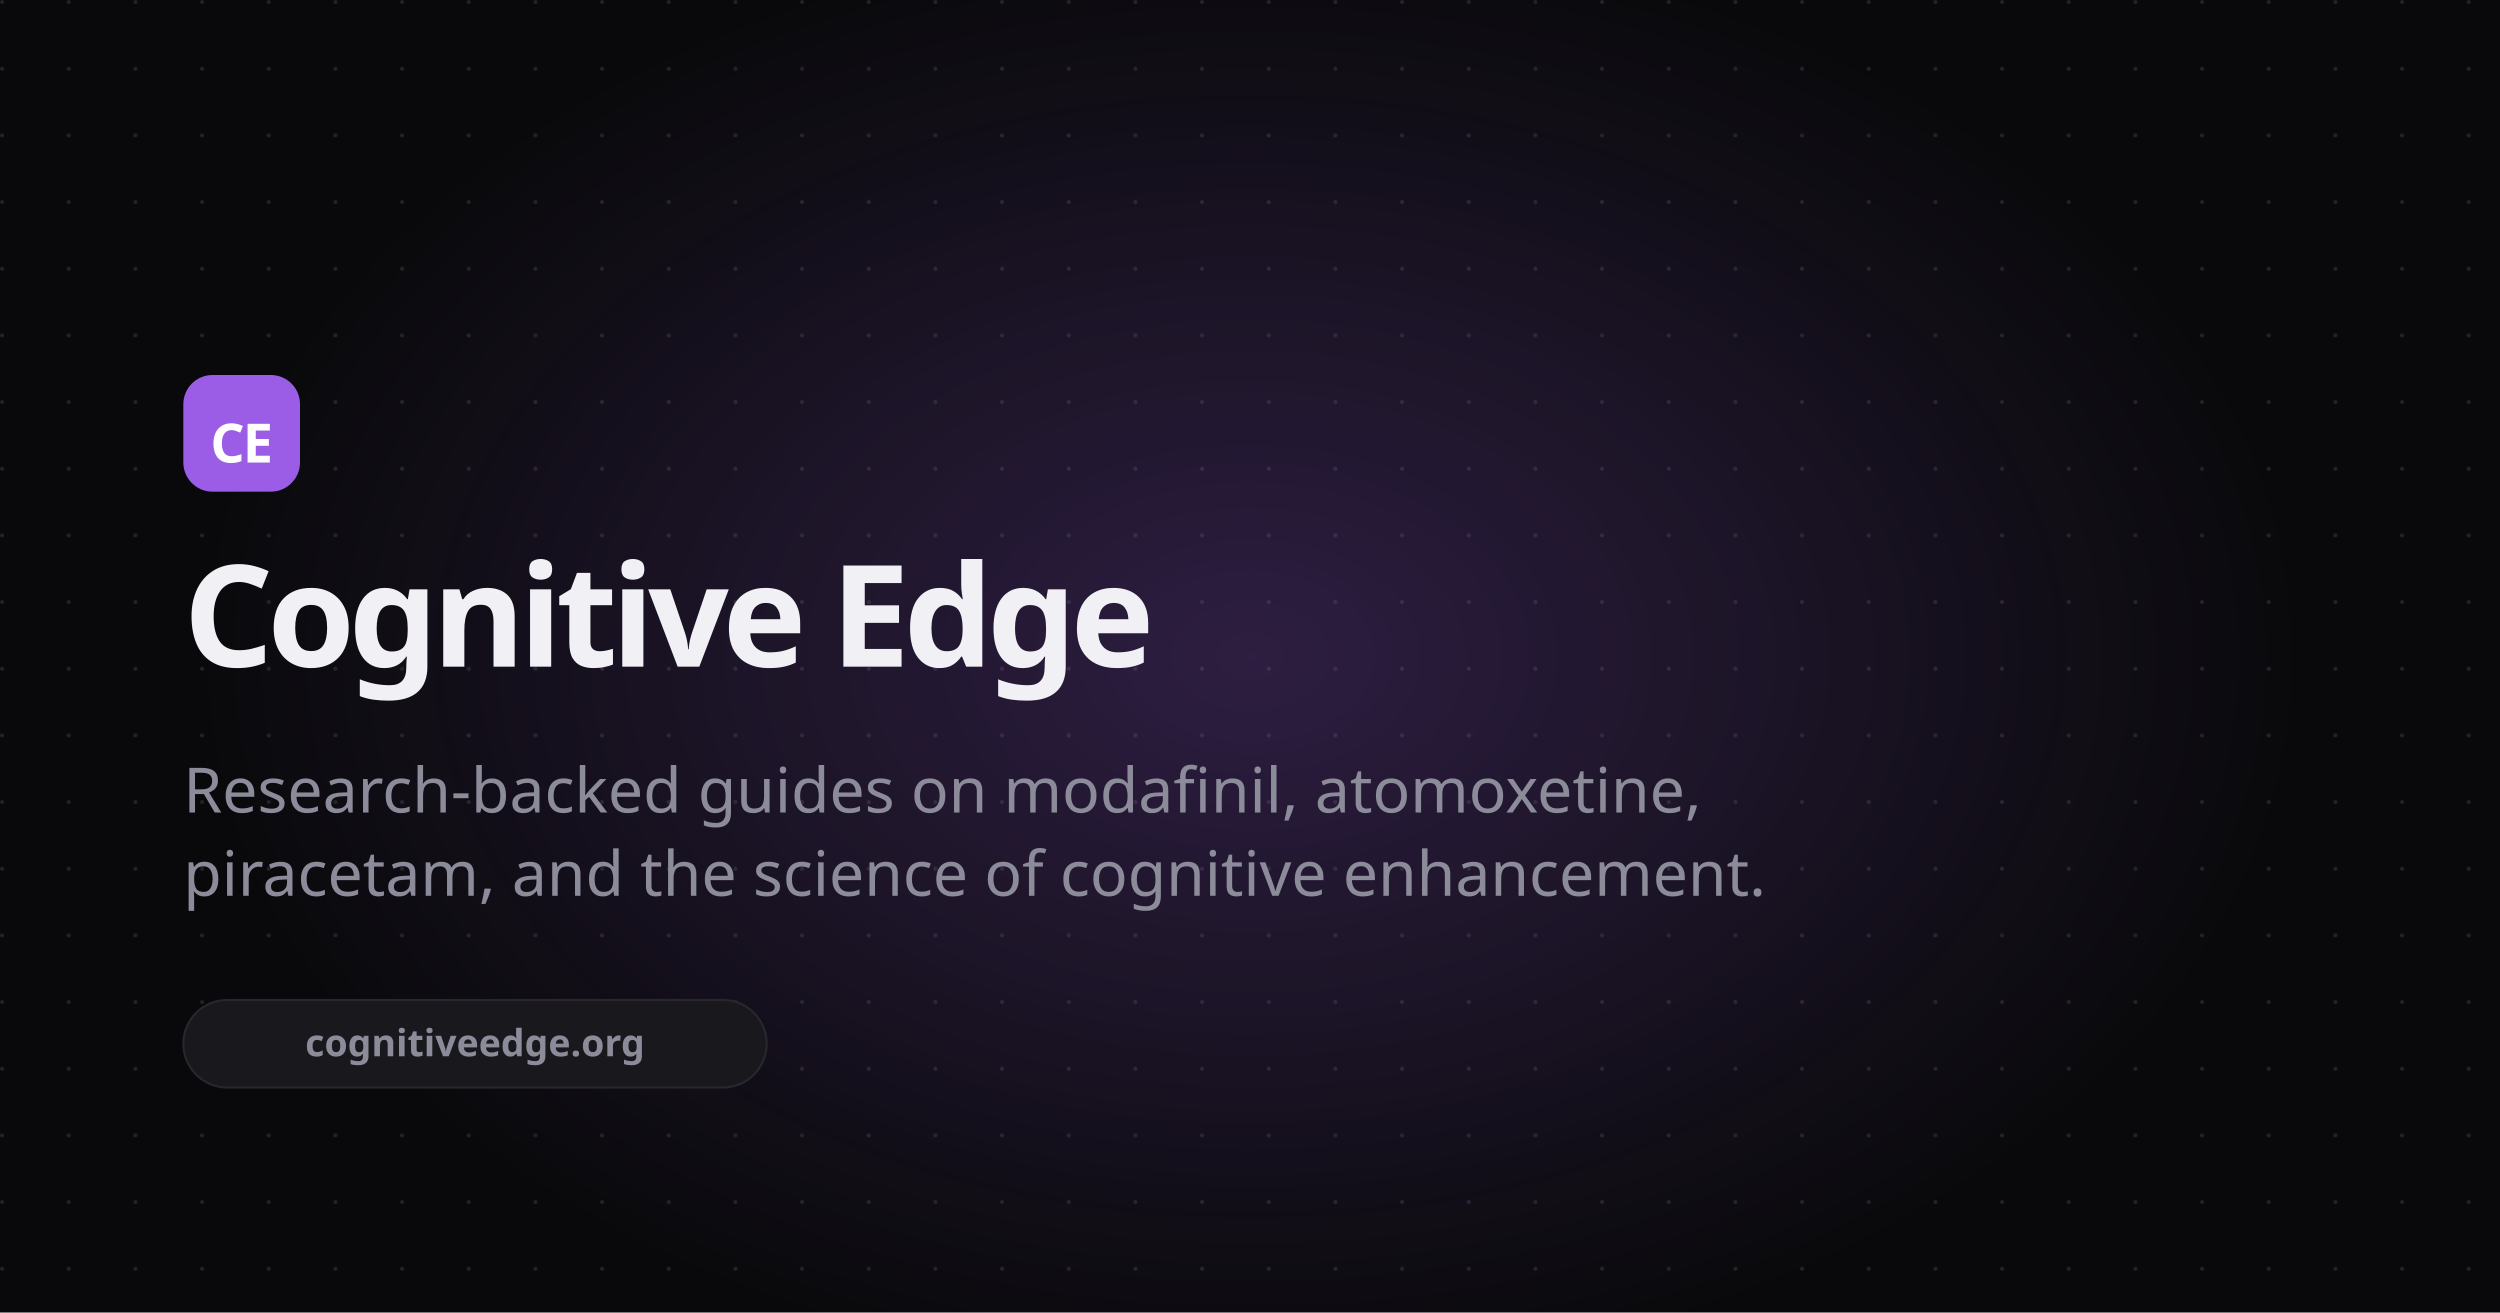
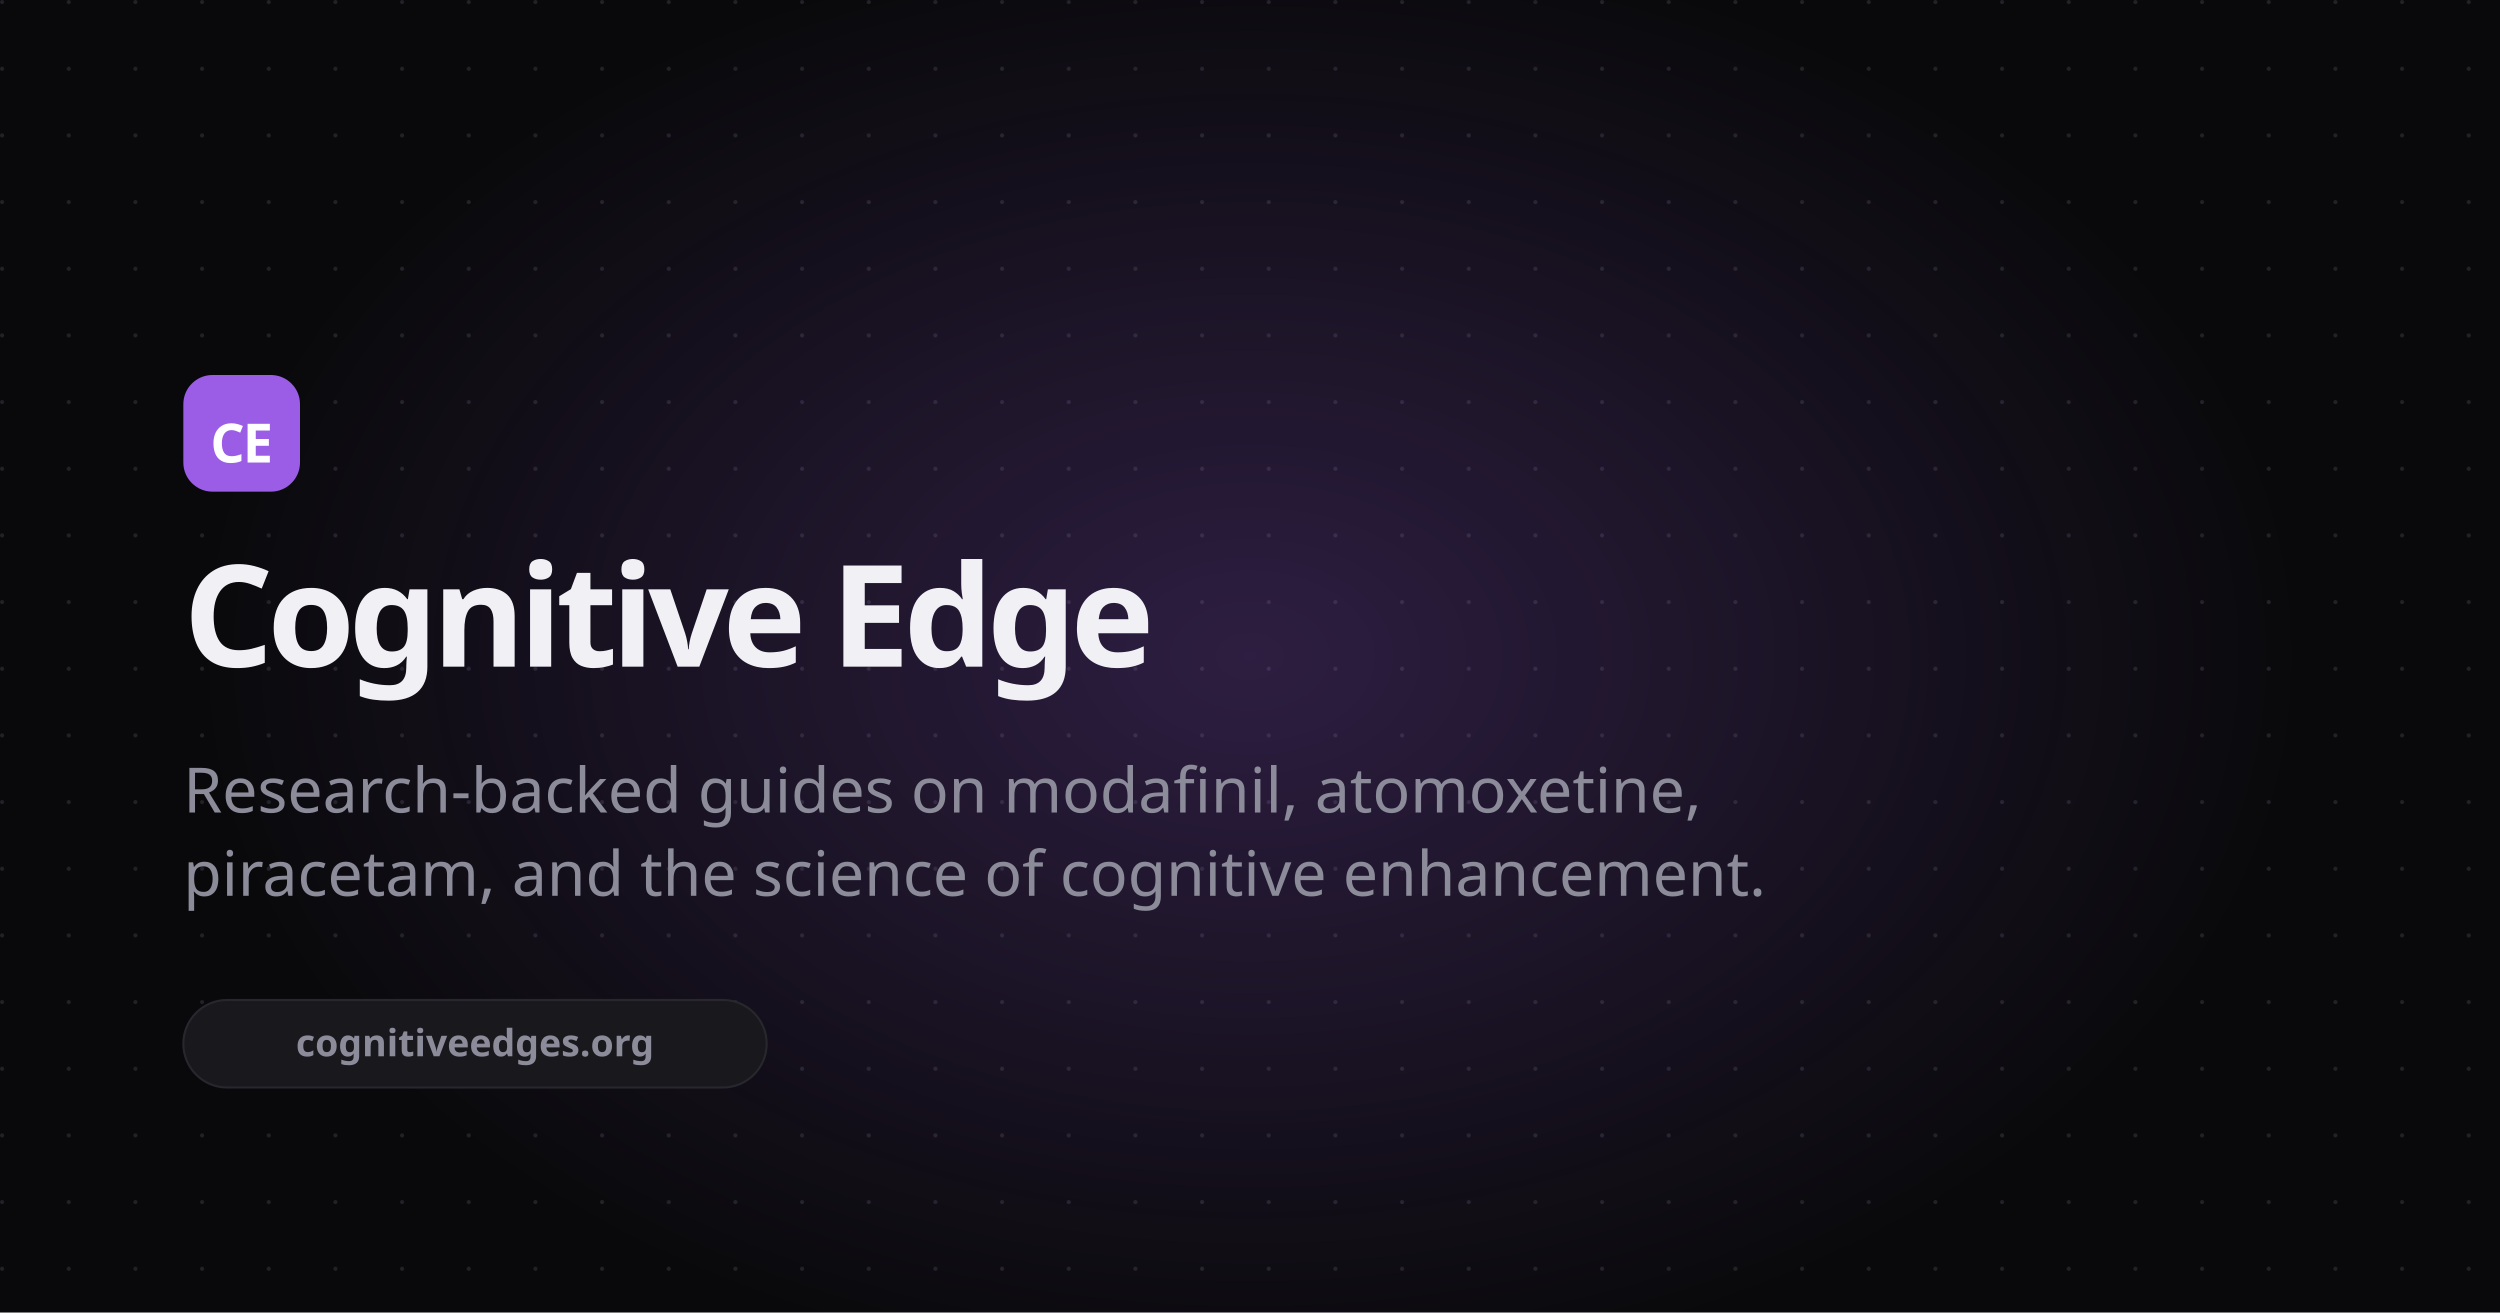
<svg xmlns="http://www.w3.org/2000/svg" viewBox="0 0 1200 630">
  <rect width="1200" height="630" fill="#09090b" />
  <defs>
    <pattern id="dots" x="0" y="0" width="32" height="32" patternUnits="userSpaceOnUse">
      <circle cx="1" cy="1" r="1" fill="#27272d" opacity="0.8" />
    </pattern>
    <radialGradient id="glow" cx="50%" cy="50%" r="50%">
      <stop offset="0%" stop-color="#9b5de5" stop-opacity="0.25" />
      <stop offset="100%" stop-color="#9b5de5" stop-opacity="0" />
    </radialGradient>
  </defs>
  <rect width="1200" height="630" fill="url(#dots)" />
  <ellipse cx="600" cy="315" rx="500" ry="350" fill="url(#glow)" />
  <rect x="88" y="180" width="56" height="56" rx="14" fill="#9b5de5" />
  <text x="116" y="222" text-anchor="middle" font-family="system-ui,sans-serif" font-weight="800" font-size="26" fill="#fff" letter-spacing="-1">CE</text>
  <text x="88" y="320" font-family="system-ui,sans-serif" font-weight="800" font-size="68" fill="#f0f0f5" letter-spacing="-3">Cognitive Edge</text>
  <text x="88" y="390" font-family="system-ui,sans-serif" font-weight="400" font-size="30" fill="#8b8b9a">Research-backed guides on modafinil, atomoxetine,</text>
  <text x="88" y="430" font-family="system-ui,sans-serif" font-weight="400" font-size="30" fill="#8b8b9a">piracetam, and the science of cognitive enhancement.</text>
  <rect x="88" y="480" width="280" height="42" rx="21" fill="#18181d" stroke="#27272d" stroke-width="1" />
-   <text x="228" y="507" text-anchor="middle" font-family="system-ui,sans-serif" font-weight="600" font-size="18" fill="#8b8b9a">cognitiveedge.org</text>
+   <text x="228" y="507" text-anchor="middle" font-family="system-ui,sans-serif" font-weight="600" font-size="18" fill="#8b8b9a">cognitiveedges.org</text>
</svg>
